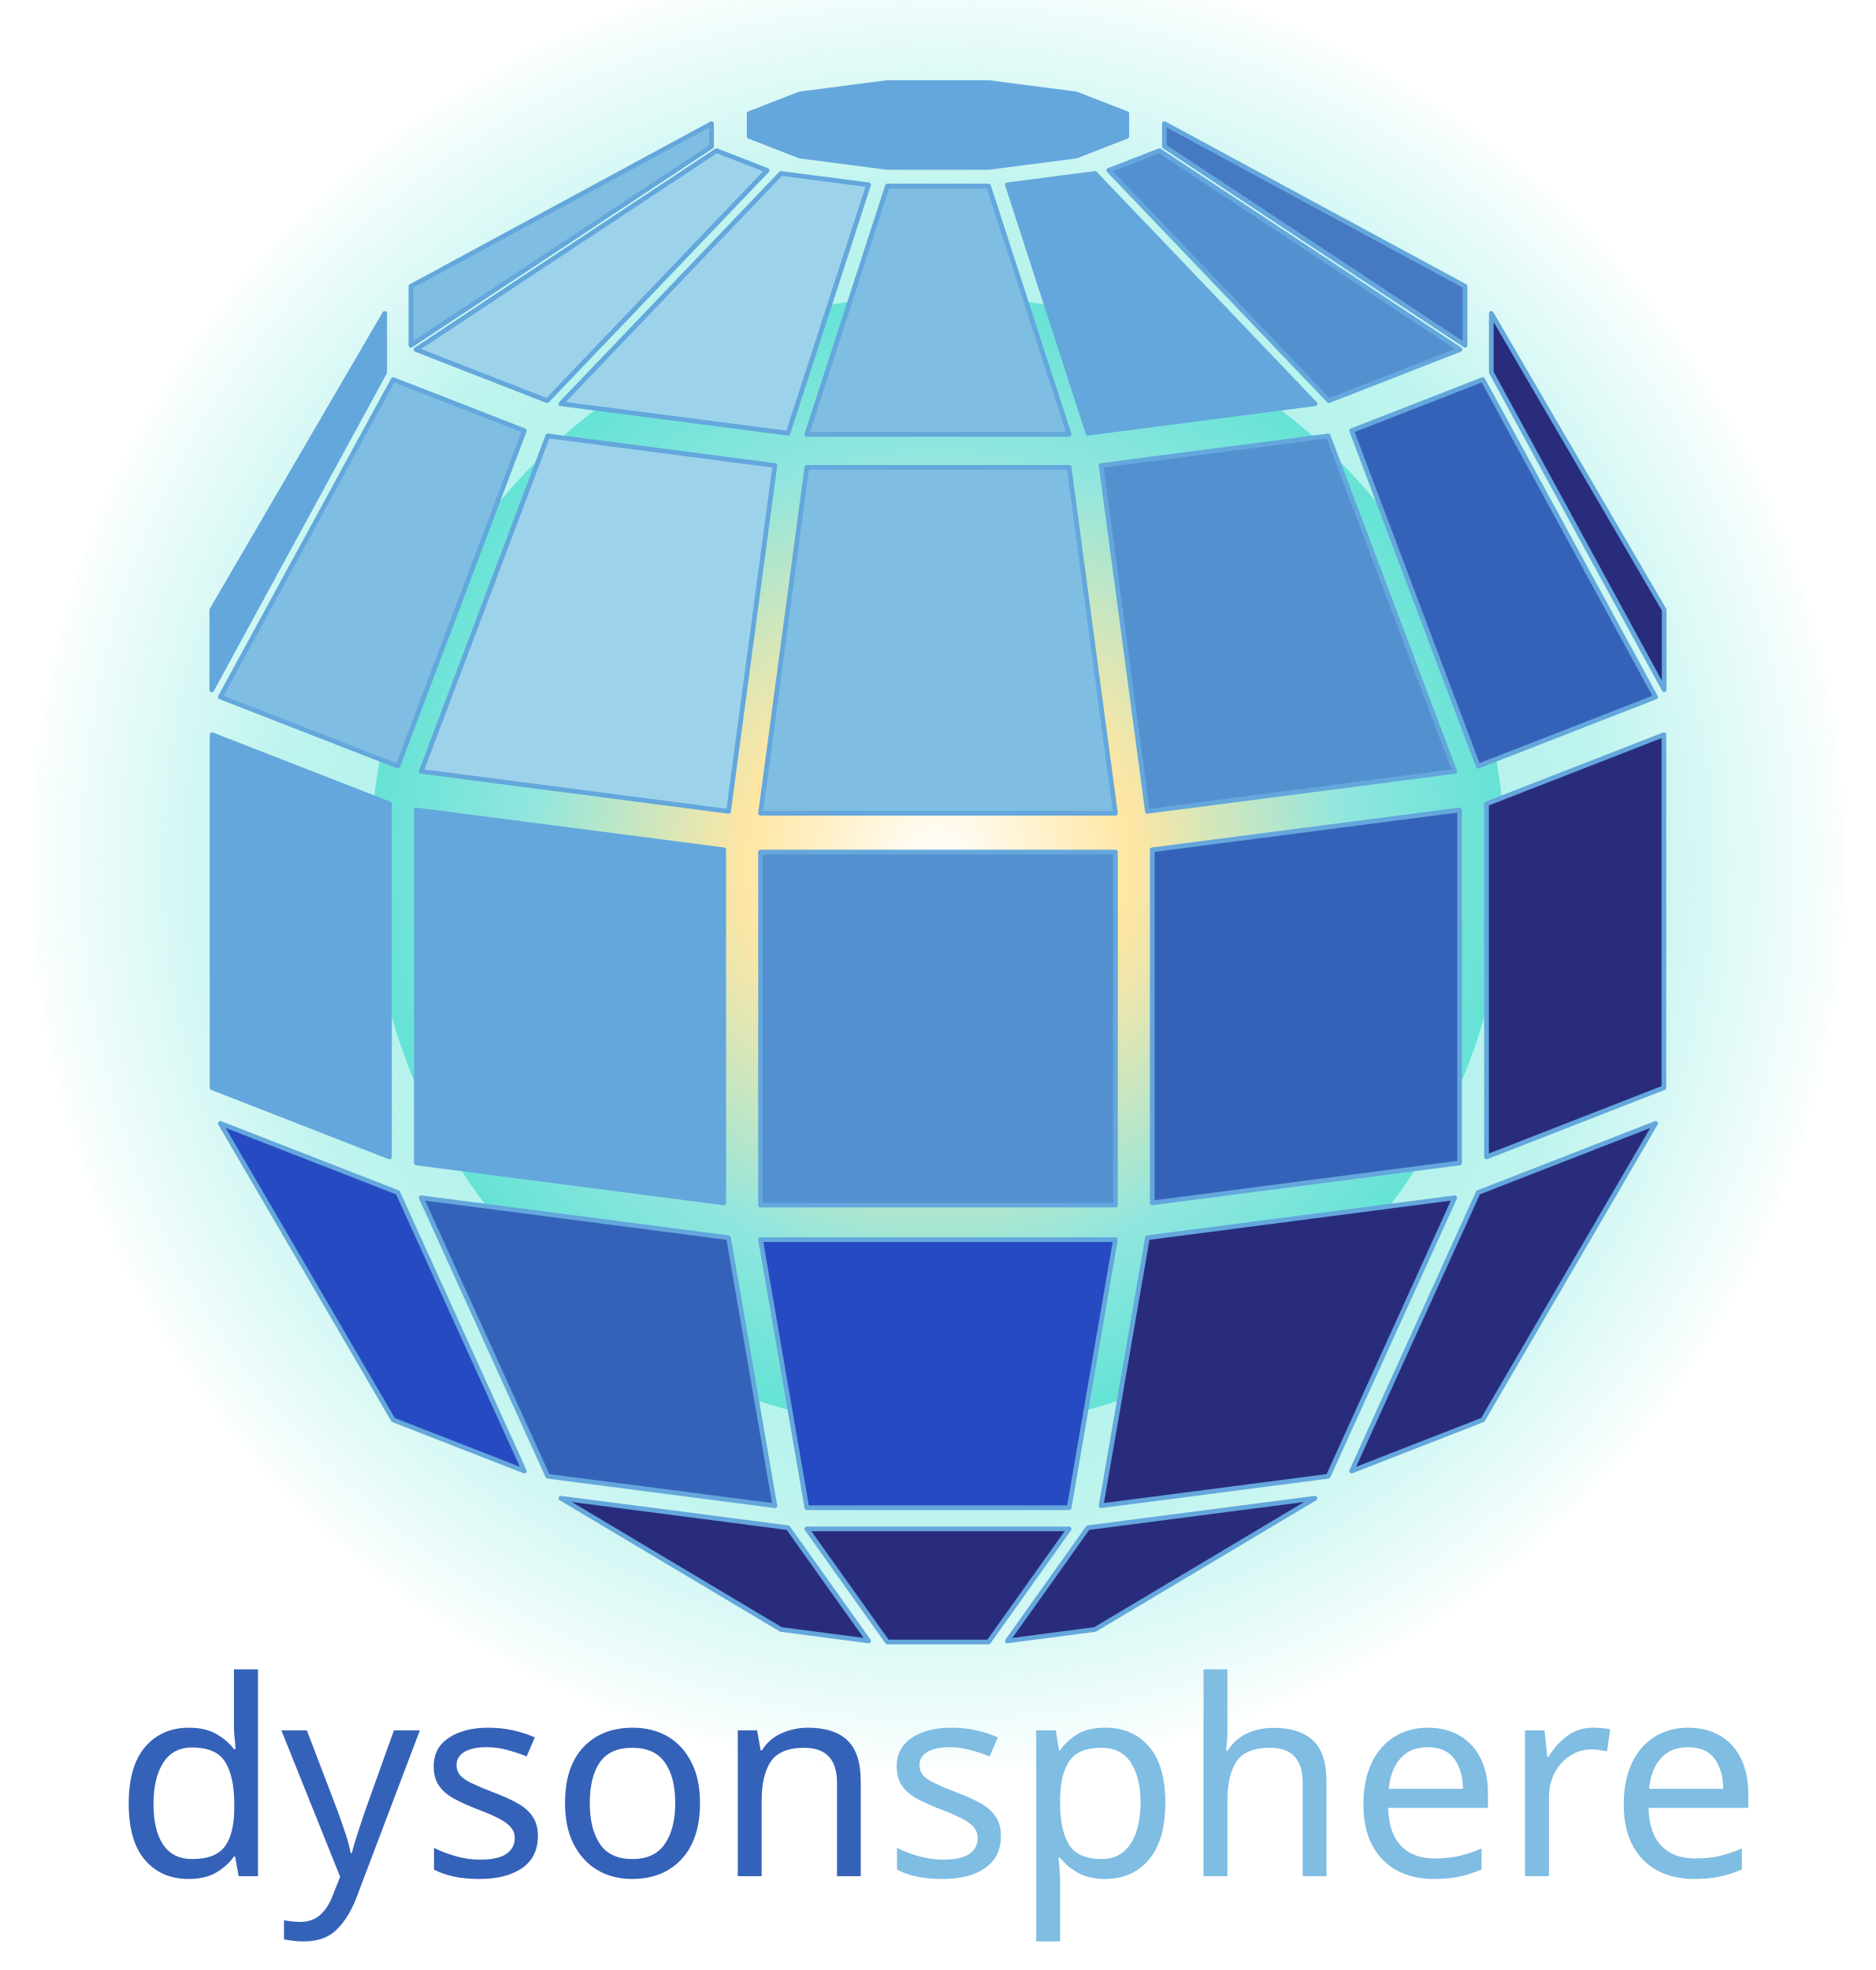
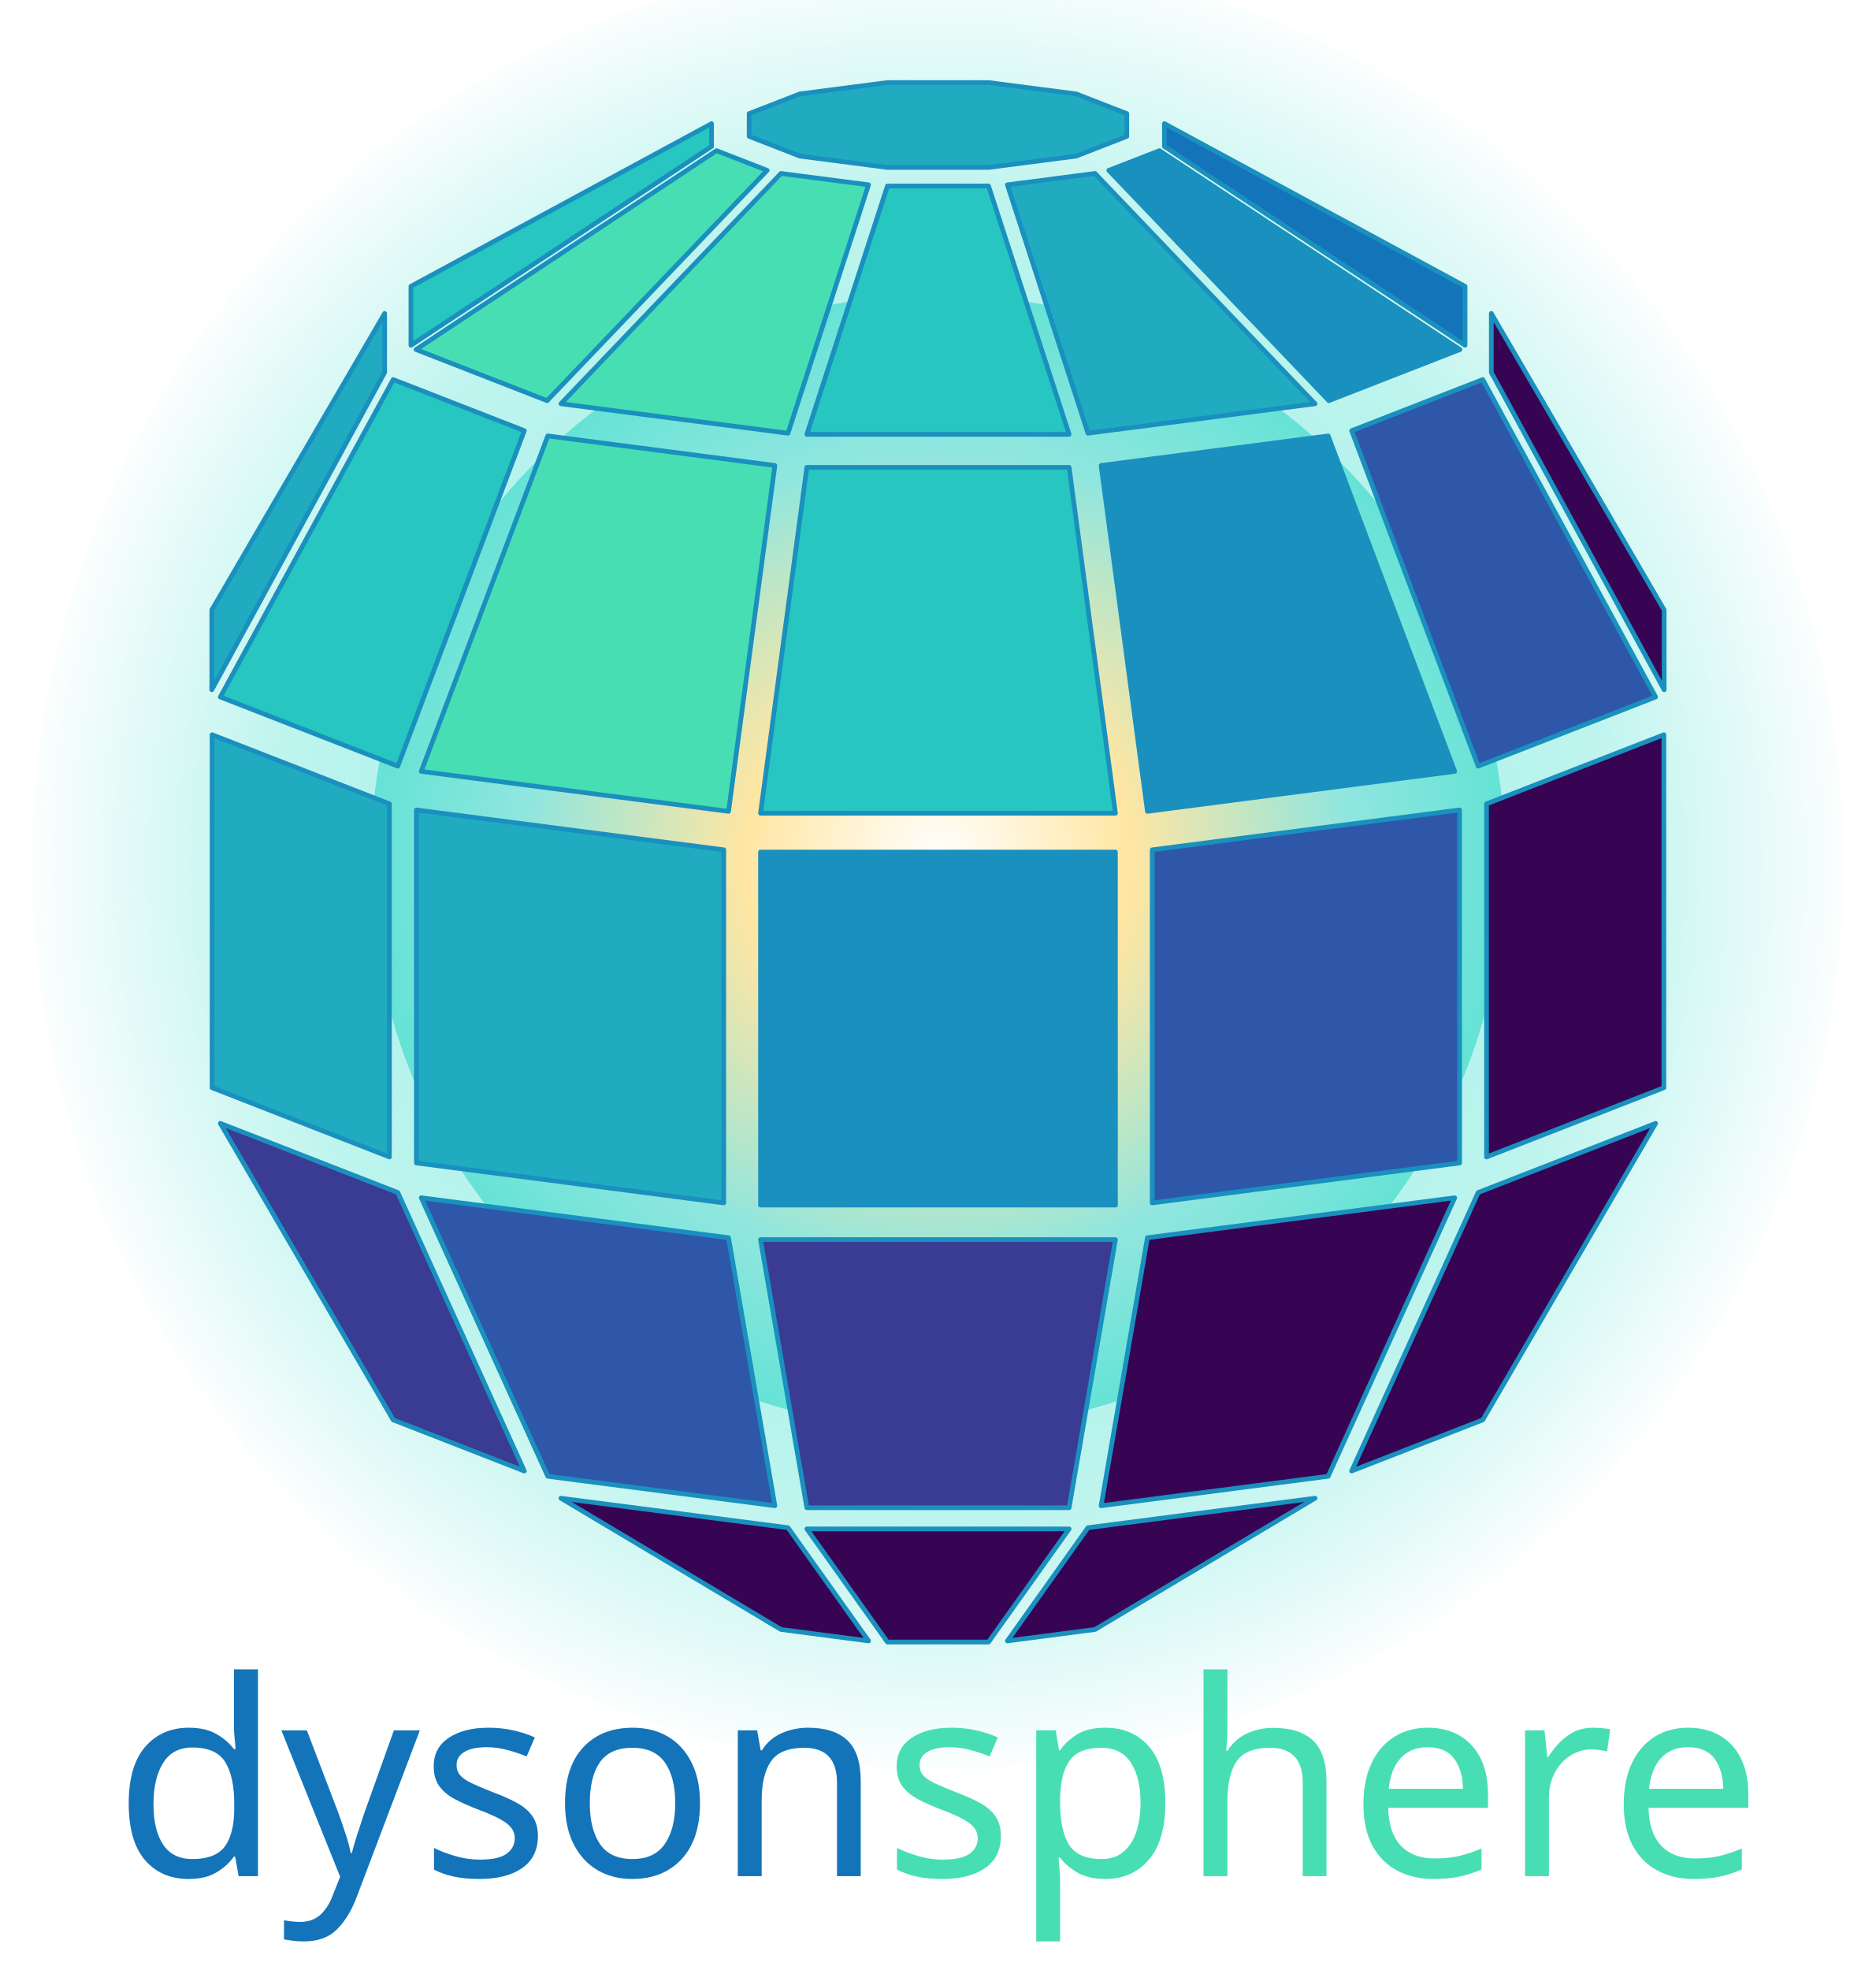
<svg xmlns="http://www.w3.org/2000/svg" viewBox="0 0 200 210" fill="none">
  <defs>
    <radialGradient id="corona" cx="50%" cy="50%" r="50%">
      <stop offset="0.35" stop-color="#5ee7d6" stop-opacity="0.55" />
      <stop offset="0.72" stop-color="#45e0cf" stop-opacity="0.35" />
      <stop offset="1" stop-color="#45e0cf" stop-opacity="0" />
    </radialGradient>
    <radialGradient id="starcore" cx="50%" cy="50%" r="60%">
      <stop offset="0" stop-color="#ffffff" />
      <stop offset="0.28" stop-color="#ffe6a3" />
      <stop offset="0.6" stop-color="#8fe6df" />
      <stop offset="1" stop-color="#45e0cf" />
    </radialGradient>
  </defs>
  <circle cx="100.00" cy="91.92" r="96.6" fill="url(#corona)" />
  <circle cx="100.00" cy="91.92" r="60.5" fill="url(#starcore)" />
-   <polygon points="22.58,65.02 22.58,73.53 41.01,39.70 41.01,33.41" fill="#64a7dc" stroke="#64a7dc" stroke-width="0.5" stroke-linejoin="round" />
-   <polygon points="177.42,73.53 177.42,65.02 158.99,33.41 158.99,39.70" fill="#292c7c" stroke="#64a7dc" stroke-width="0.5" stroke-linejoin="round" />
-   <polygon points="43.81,30.52 43.81,36.81 75.86,15.61 75.86,13.18" fill="#7fbde3" stroke="#64a7dc" stroke-width="0.5" stroke-linejoin="round" />
-   <polygon points="156.19,36.81 156.19,30.52 124.14,13.18 124.14,15.61" fill="#4579c1" stroke="#64a7dc" stroke-width="0.5" stroke-linejoin="round" />
-   <polygon points="105.39,17.85 114.73,16.64 120.13,14.54 120.13,12.11 114.73,10.01 105.39,8.80 94.61,8.80 85.27,10.01 79.87,12.11 79.87,14.54 85.27,16.64 94.61,17.85" fill="#64a7dc" stroke="#64a7dc" stroke-width="0.5" stroke-linejoin="round" />
-   <polygon points="83.26,173.70 92.60,174.92 84.01,162.85 59.80,159.71" fill="#292c7c" stroke="#64a7dc" stroke-width="0.5" stroke-linejoin="round" />
-   <polygon points="107.40,174.92 116.74,173.70 140.20,159.71 115.99,162.85" fill="#292c7c" stroke="#64a7dc" stroke-width="0.5" stroke-linejoin="round" />
-   <polygon points="94.61,175.04 105.39,175.04 113.98,162.98 86.02,162.98" fill="#292c7c" stroke="#64a7dc" stroke-width="0.5" stroke-linejoin="round" />
-   <polygon points="41.92,151.36 55.90,156.81 42.41,127.12 23.49,119.75" fill="#264ac1" stroke="#64a7dc" stroke-width="0.5" stroke-linejoin="round" />
-   <polygon points="144.10,156.81 158.08,151.36 176.51,119.75 157.59,127.12" fill="#292c7c" stroke="#64a7dc" stroke-width="0.5" stroke-linejoin="round" />
-   <polygon points="44.35,37.26 58.33,42.71 81.79,18.16 76.39,16.06" fill="#9dd2eb" stroke="#64a7dc" stroke-width="0.5" stroke-linejoin="round" />
-   <polygon points="141.67,42.71 155.65,37.26 123.61,16.06 118.21,18.16" fill="#5390d0" stroke="#64a7dc" stroke-width="0.5" stroke-linejoin="round" />
-   <polygon points="22.61,115.95 41.52,123.33 41.52,85.69 22.61,78.32" fill="#64a7dc" stroke="#64a7dc" stroke-width="0.5" stroke-linejoin="round" />
-   <polygon points="158.48,123.33 177.39,115.95 177.39,78.32 158.48,85.69" fill="#292c7c" stroke="#64a7dc" stroke-width="0.5" stroke-linejoin="round" />
-   <polygon points="23.49,74.30 42.41,81.67 55.90,45.91 41.92,40.46" fill="#7fbde3" stroke="#64a7dc" stroke-width="0.5" stroke-linejoin="round" />
-   <polygon points="157.59,81.67 176.51,74.30 158.08,40.46 144.10,45.91" fill="#3562b9" stroke="#64a7dc" stroke-width="0.5" stroke-linejoin="round" />
-   <polygon points="58.40,157.37 82.61,160.51 77.67,131.94 44.91,127.68" fill="#3562b9" stroke="#64a7dc" stroke-width="0.5" stroke-linejoin="round" />
-   <polygon points="117.39,160.51 141.60,157.37 155.09,127.68 122.33,131.94" fill="#292c7c" stroke="#64a7dc" stroke-width="0.5" stroke-linejoin="round" />
-   <polygon points="59.80,43.04 84.01,46.18 92.60,19.70 83.26,18.49" fill="#9dd2eb" stroke="#64a7dc" stroke-width="0.5" stroke-linejoin="round" />
-   <polygon points="115.99,46.18 140.20,43.04 116.74,18.49 107.40,19.70" fill="#64a7dc" stroke="#64a7dc" stroke-width="0.5" stroke-linejoin="round" />
-   <polygon points="86.02,46.30 113.98,46.30 105.39,19.83 94.61,19.83" fill="#7fbde3" stroke="#64a7dc" stroke-width="0.5" stroke-linejoin="round" />
-   <polygon points="86.02,160.72 113.98,160.72 118.92,132.14 81.08,132.14" fill="#264ac1" stroke="#64a7dc" stroke-width="0.5" stroke-linejoin="round" />
-   <polygon points="44.91,82.23 77.67,86.49 82.61,49.62 58.40,46.47" fill="#9dd2eb" stroke="#64a7dc" stroke-width="0.5" stroke-linejoin="round" />
-   <polygon points="122.33,86.49 155.09,82.23 141.60,46.47 117.39,49.62" fill="#5390d0" stroke="#64a7dc" stroke-width="0.5" stroke-linejoin="round" />
-   <polygon points="44.39,123.97 77.16,128.23 77.16,90.59 44.39,86.34" fill="#64a7dc" stroke="#64a7dc" stroke-width="0.5" stroke-linejoin="round" />
-   <polygon points="122.84,128.23 155.61,123.97 155.61,86.34 122.84,90.59" fill="#3562b9" stroke="#64a7dc" stroke-width="0.5" stroke-linejoin="round" />
-   <polygon points="81.08,86.69 118.92,86.69 113.98,49.82 86.02,49.82" fill="#7fbde3" stroke="#64a7dc" stroke-width="0.5" stroke-linejoin="round" />
-   <polygon points="81.08,128.46 118.92,128.46 118.92,90.83 81.08,90.83" fill="#5390d0" stroke="#64a7dc" stroke-width="0.5" stroke-linejoin="round" />
-   <text x="100" y="200" text-anchor="middle" font-family="'Graphik Light', 'Graphik-Light', 'Graphik', sans-serif" font-size="29" font-weight="300" fill="#3562b9">dyson<tspan fill="#7fbde3">sphere</tspan>
+   <polygon points="22.58,65.02 22.58,73.53 41.01,39.70 41.01,33.41" fill="#20ABC1" stroke="#1A90BE" stroke-width="0.5" stroke-linejoin="round" />
+   <polygon points="177.42,73.53 177.42,65.02 158.99,33.41 158.99,39.70" fill="#370453" stroke="#1A90BE" stroke-width="0.5" stroke-linejoin="round" />
+   <polygon points="43.81,30.52 43.81,36.81 75.86,15.61 75.86,13.18" fill="#27C6C1" stroke="#1A90BE" stroke-width="0.5" stroke-linejoin="round" />
+   <polygon points="156.19,36.81 156.19,30.52 124.14,13.18 124.14,15.61" fill="#1374BA" stroke="#1A90BE" stroke-width="0.5" stroke-linejoin="round" />
+   <polygon points="105.39,17.85 114.73,16.64 120.13,14.54 120.13,12.11 114.73,10.01 105.39,8.80 94.61,8.80 85.27,10.01 79.87,12.11 79.87,14.54 85.27,16.64 94.61,17.85" fill="#20ABC1" stroke="#1A90BE" stroke-width="0.5" stroke-linejoin="round" />
+   <polygon points="83.26,173.70 92.60,174.92 84.01,162.85 59.80,159.71" fill="#370453" stroke="#1A90BE" stroke-width="0.5" stroke-linejoin="round" />
+   <polygon points="107.40,174.92 116.74,173.70 140.20,159.71 115.99,162.85" fill="#370453" stroke="#1A90BE" stroke-width="0.5" stroke-linejoin="round" />
+   <polygon points="94.61,175.04 105.39,175.04 113.98,162.98 86.02,162.98" fill="#370453" stroke="#1A90BE" stroke-width="0.5" stroke-linejoin="round" />
+   <polygon points="41.92,151.36 55.90,156.81 42.41,127.12 23.49,119.75" fill="#3A3B92" stroke="#1A90BE" stroke-width="0.5" stroke-linejoin="round" />
+   <polygon points="144.10,156.81 158.08,151.36 176.51,119.75 157.59,127.12" fill="#370453" stroke="#1A90BE" stroke-width="0.5" stroke-linejoin="round" />
+   <polygon points="44.35,37.26 58.33,42.71 81.79,18.16 76.39,16.06" fill="#48DEB3" stroke="#1A90BE" stroke-width="0.5" stroke-linejoin="round" />
+   <polygon points="141.67,42.71 155.65,37.26 123.61,16.06 118.21,18.16" fill="#1A90BE" stroke="#1A90BE" stroke-width="0.5" stroke-linejoin="round" />
+   <polygon points="22.61,115.95 41.52,123.33 41.52,85.69 22.61,78.32" fill="#20ABC1" stroke="#1A90BE" stroke-width="0.5" stroke-linejoin="round" />
+   <polygon points="158.48,123.33 177.39,115.95 177.39,78.32 158.48,85.69" fill="#370453" stroke="#1A90BE" stroke-width="0.5" stroke-linejoin="round" />
+   <polygon points="23.49,74.30 42.41,81.67 55.90,45.91 41.92,40.46" fill="#27C6C1" stroke="#1A90BE" stroke-width="0.5" stroke-linejoin="round" />
+   <polygon points="157.59,81.67 176.51,74.30 158.08,40.46 144.10,45.91" fill="#2E57AA" stroke="#1A90BE" stroke-width="0.5" stroke-linejoin="round" />
+   <polygon points="58.40,157.37 82.61,160.51 77.67,131.94 44.91,127.68" fill="#2E57AA" stroke="#1A90BE" stroke-width="0.5" stroke-linejoin="round" />
+   <polygon points="117.39,160.51 141.60,157.37 155.09,127.68 122.33,131.94" fill="#370453" stroke="#1A90BE" stroke-width="0.5" stroke-linejoin="round" />
+   <polygon points="59.80,43.04 84.01,46.18 92.60,19.70 83.26,18.49" fill="#48DEB3" stroke="#1A90BE" stroke-width="0.5" stroke-linejoin="round" />
+   <polygon points="115.99,46.18 140.20,43.04 116.74,18.49 107.40,19.70" fill="#20ABC1" stroke="#1A90BE" stroke-width="0.5" stroke-linejoin="round" />
+   <polygon points="86.02,46.30 113.98,46.30 105.39,19.83 94.61,19.83" fill="#27C6C1" stroke="#1A90BE" stroke-width="0.5" stroke-linejoin="round" />
+   <polygon points="86.02,160.72 113.98,160.72 118.92,132.14 81.08,132.14" fill="#3A3B92" stroke="#1A90BE" stroke-width="0.5" stroke-linejoin="round" />
+   <polygon points="44.91,82.23 77.67,86.49 82.61,49.62 58.40,46.47" fill="#48DEB3" stroke="#1A90BE" stroke-width="0.5" stroke-linejoin="round" />
+   <polygon points="122.33,86.49 155.09,82.23 141.60,46.47 117.39,49.62" fill="#1A90BE" stroke="#1A90BE" stroke-width="0.5" stroke-linejoin="round" />
+   <polygon points="44.39,123.97 77.16,128.23 77.16,90.59 44.39,86.34" fill="#20ABC1" stroke="#1A90BE" stroke-width="0.5" stroke-linejoin="round" />
+   <polygon points="122.84,128.23 155.61,123.97 155.61,86.34 122.84,90.59" fill="#2E57AA" stroke="#1A90BE" stroke-width="0.5" stroke-linejoin="round" />
+   <polygon points="81.08,86.69 118.92,86.69 113.98,49.82 86.02,49.82" fill="#27C6C1" stroke="#1A90BE" stroke-width="0.5" stroke-linejoin="round" />
+   <polygon points="81.08,128.46 118.92,128.46 118.92,90.83 81.08,90.83" fill="#1A90BE" stroke="#1A90BE" stroke-width="0.5" stroke-linejoin="round" />
+   <text x="100" y="200" text-anchor="middle" font-family="'Graphik Light', 'Graphik-Light', 'Graphik', sans-serif" font-size="29" font-weight="300" fill="#1374BA">dyson<tspan fill="#48DEB3">sphere</tspan>
  </text>
</svg>
